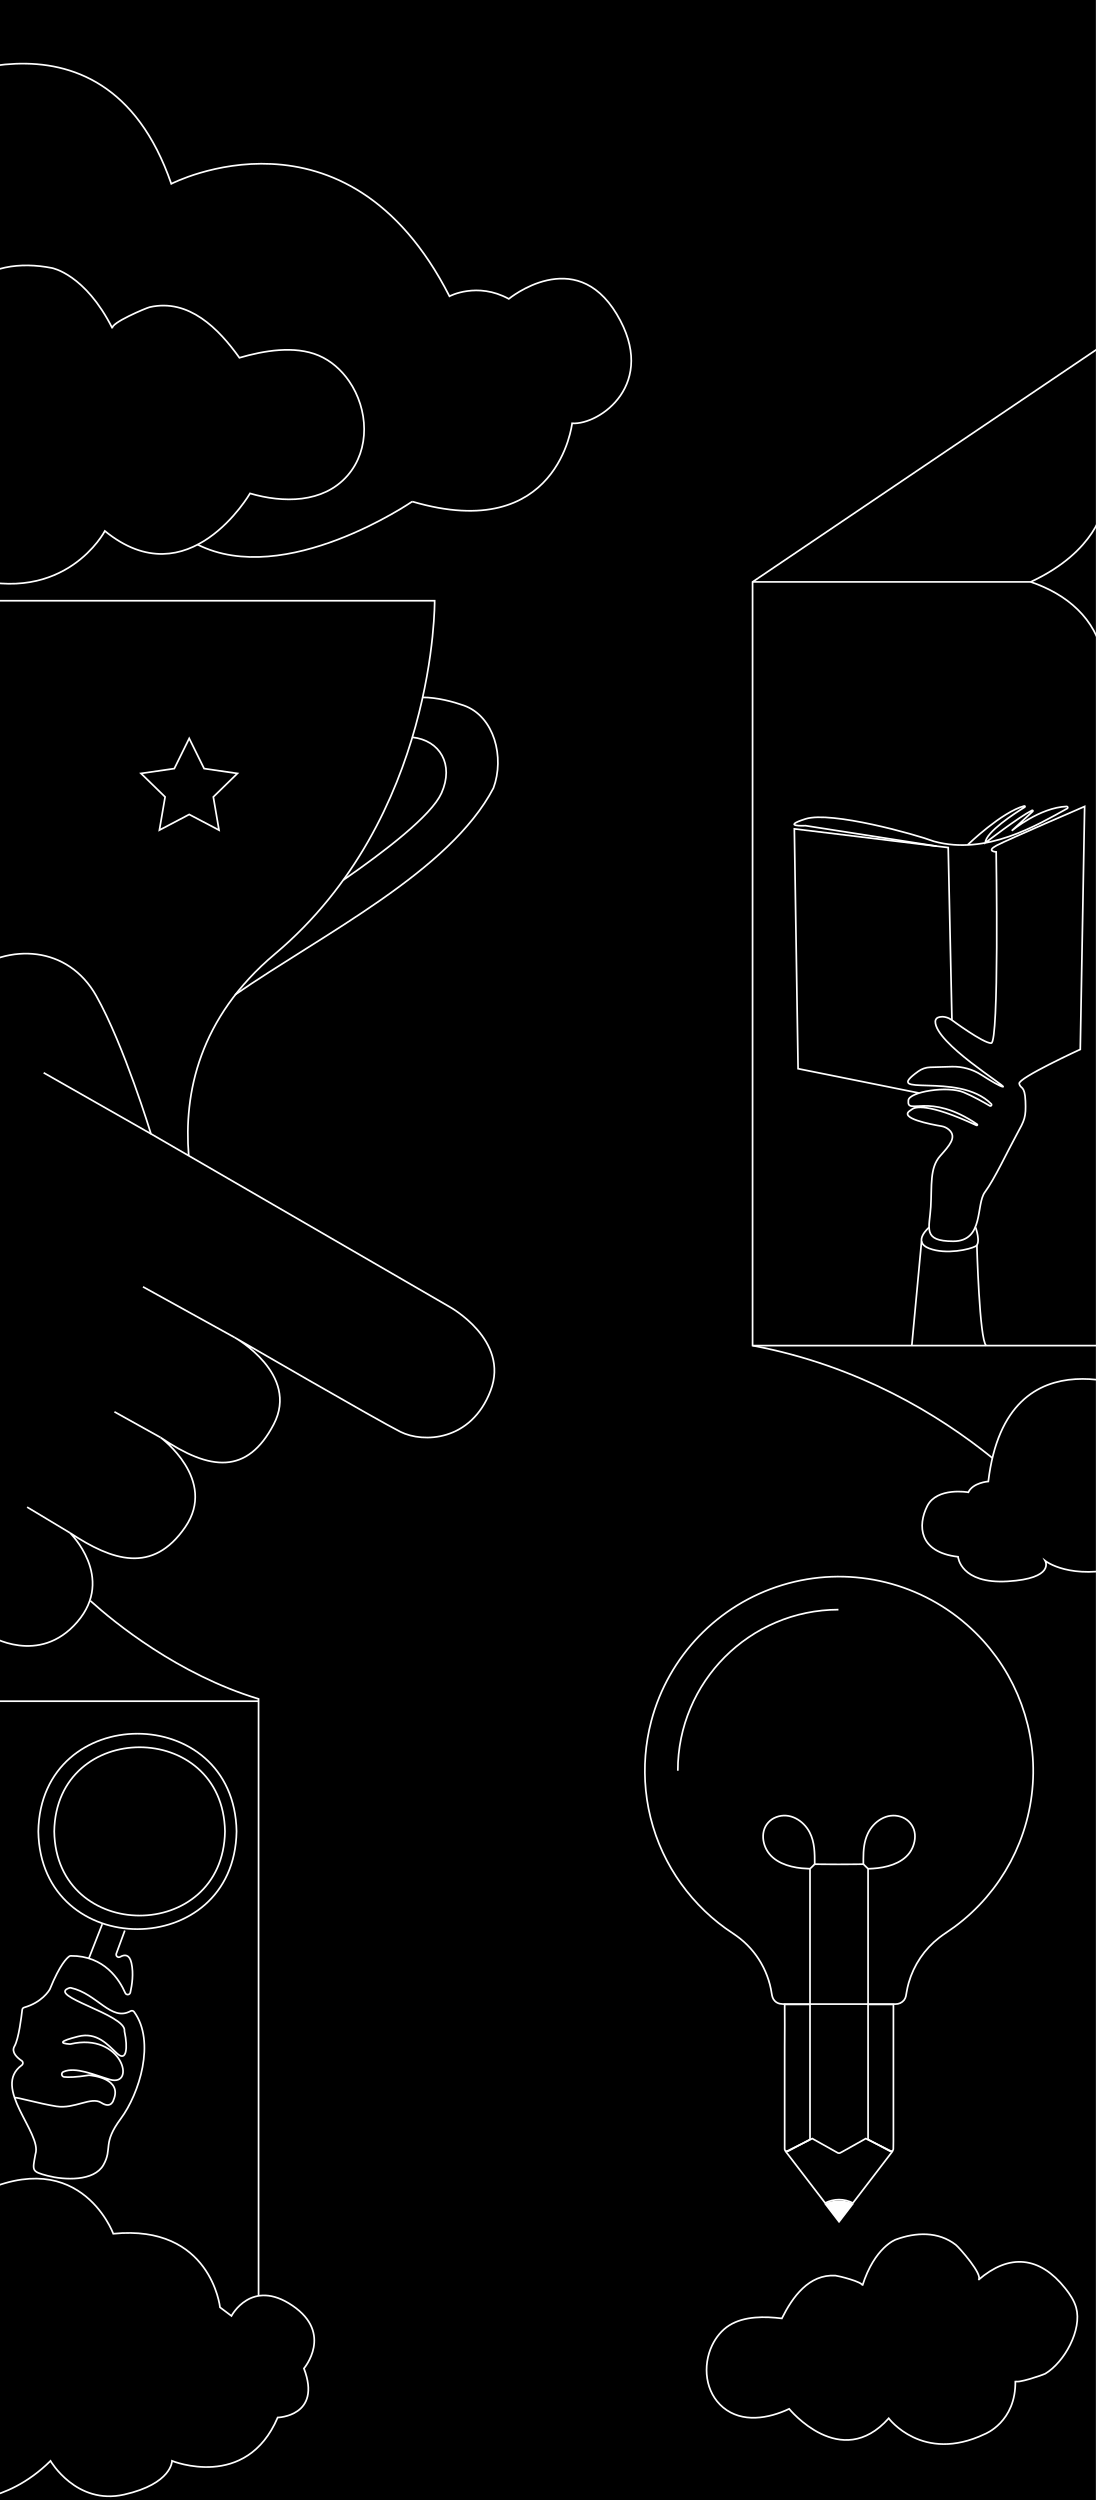
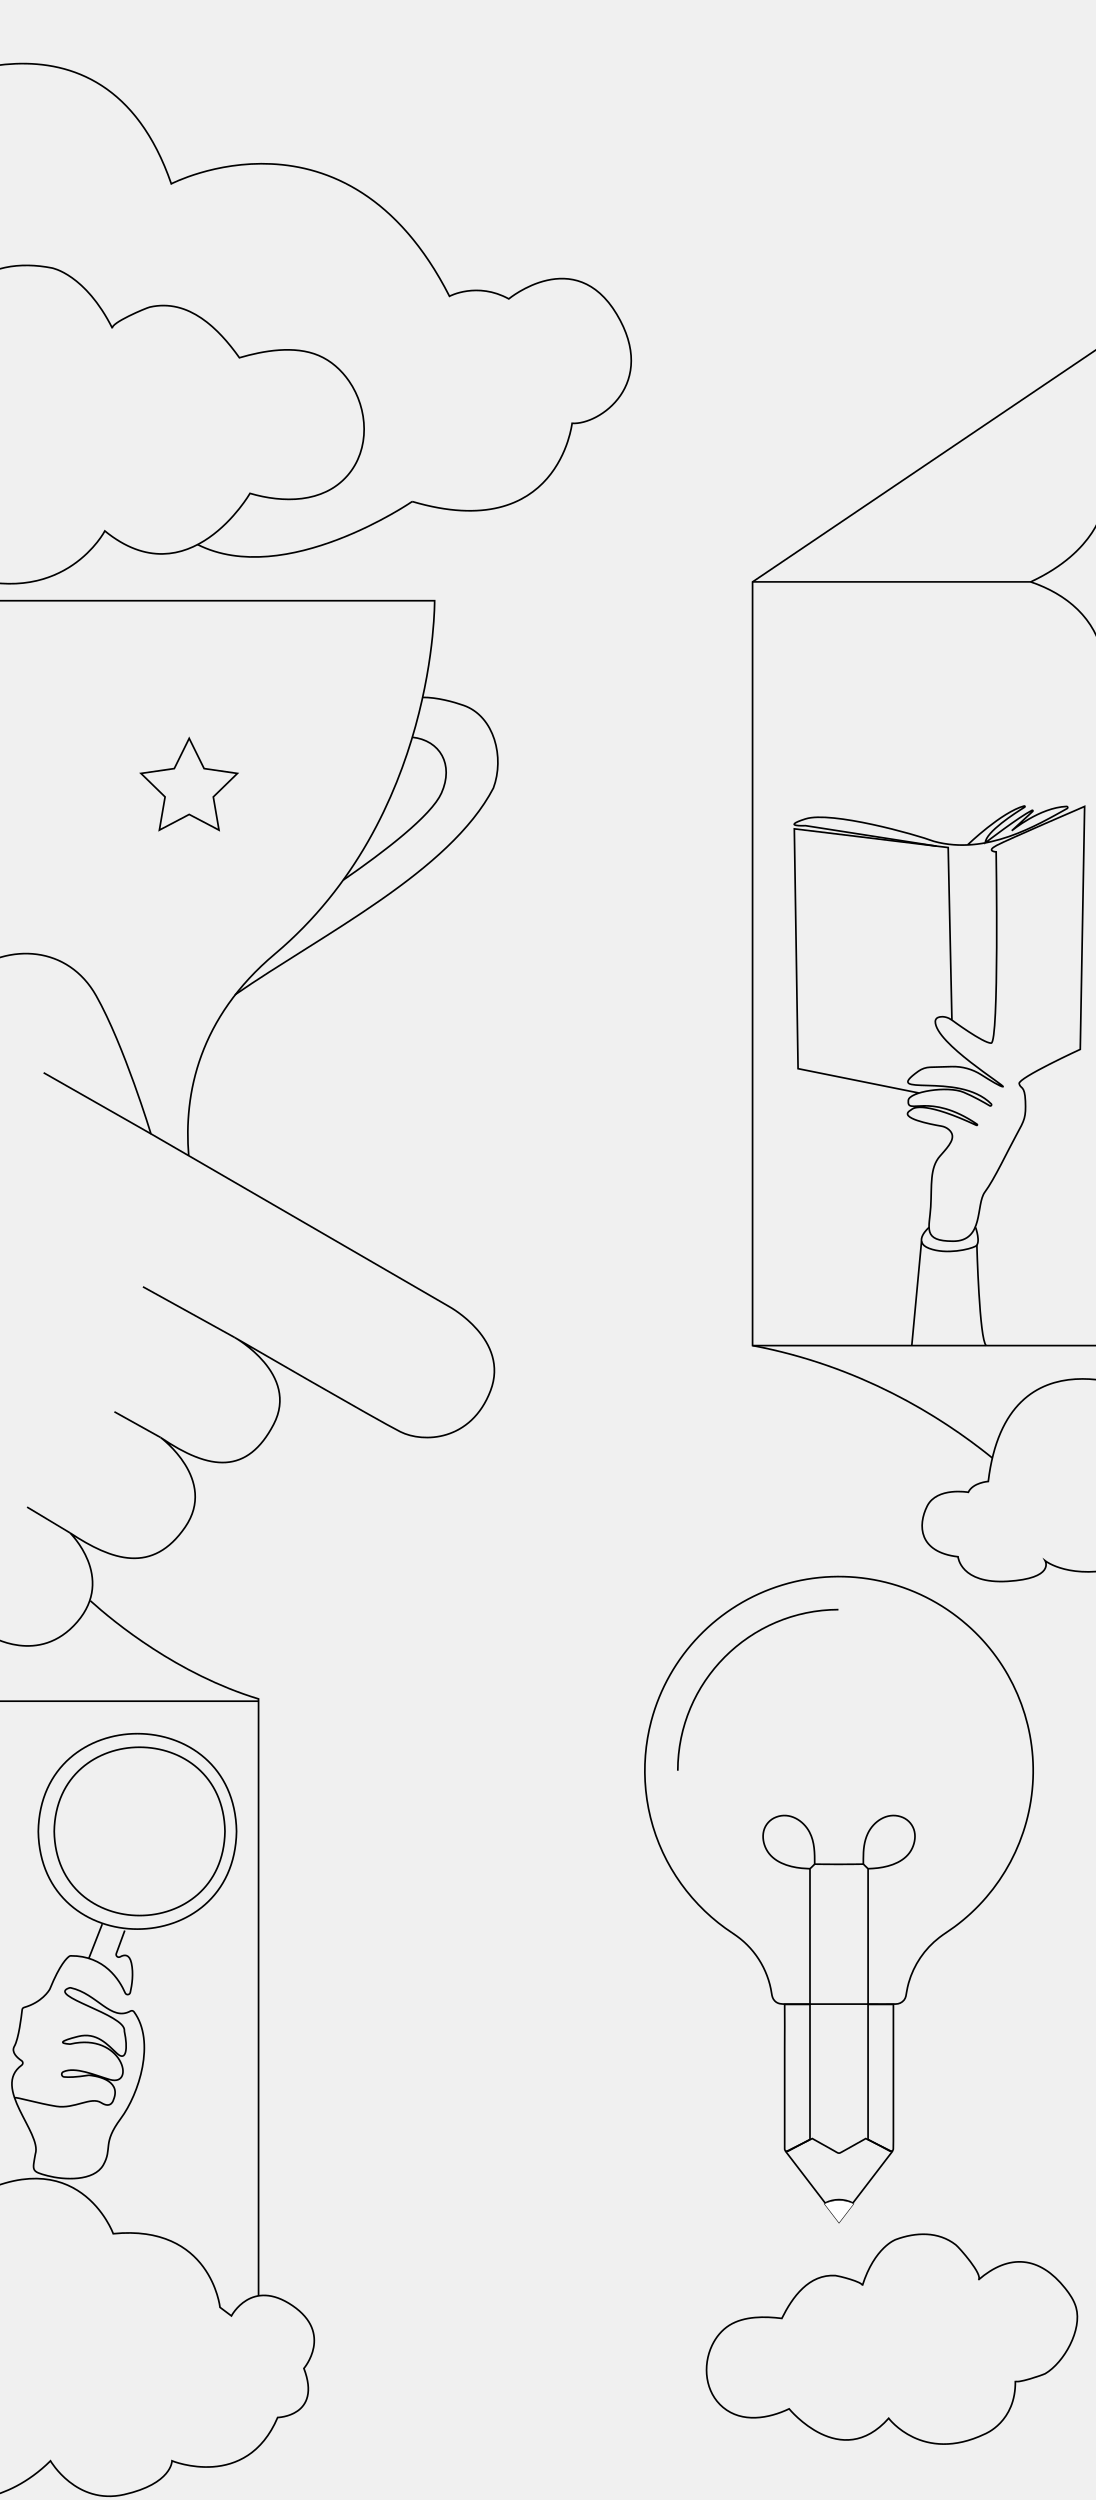
<svg xmlns="http://www.w3.org/2000/svg" id="Layer_1" data-name="Layer 1" viewBox="0 0 1920 4380">
  <defs>
-     <style>.cls-1{fill:none;stroke:#fff;stroke-miterlimit:10;stroke-width:3px;}.cls-2{fill:#fff;}</style>
+     <style>.cls-1{fill:none;stroke-width:3px;}.cls-1,.cls-2{stroke:#000;stroke-miterlimit:10;}.cls-2{fill:#fff;}</style>
  </defs>
-   <rect width="1920" height="4380" />
-   <path class="cls-1" d="M1738.668,2554.434c-93.26-75.461-234.5-161.864-420.168-196.934v-1338l712-481,83,2096-93.192,20.025" />
-   <path class="cls-1" d="M158.25,2804.533C200,2842.259,311.232,2933.488,453,2976.5V4022.357" />
-   <path class="cls-1" d="M345.951,954C499.688,1031.43,722.2,878.7,722.2,878.7" />
-   <path class="cls-1" d="M722.2,878.7c256.449,75.572,280.148-137.023,280.148-137.023,48.2,3.178,151.509-69.182,78.115-191.351s-189.044-26.7-189.044-26.7c-55.521-30.43-103.93-4.573-103.93-4.573C606.443,163.668,300.112,322.032,300.112,322.032,179.6-27.085-155.329,163.283-155.329,163.283S-429.75,97.988-285.634,609.83" />
-   <path class="cls-1" d="M-230,2170.394l-93.5-10.894,299-1107H761.511s3.989,380-280.011,619c-132.822,111.776-159.78,244.113-150.844,353.33" />
-   <path class="cls-1" d="M-133.5,2010.5s0-246,75-303,178-50,227,37,96,242,96,242l523,303s106,58,72,147-118,92-158,72-290-165-290-165,114,64,68,152-110.979,82.188-197.989,23.094c0,0,99.989,73.906,42.989,156.906s-128,59-202,10c0,0,80,78,13,156s-154,24-154,24l-287-570Z" />
+   <path class="cls-1" d="M1738.67,2554.43c-93.26-75.46-234.51-161.86-420.17-196.93v-1338l712-481,83,2096-93.19,20" />
+   <path class="cls-1" d="M158.25,2804.53c41.75,37.73,153,129,294.75,172V4022.36" />
+   <path class="cls-1" d="M346,954c153.74,77.43,376.25-75.3,376.25-75.3" />
+   <path class="cls-1" d="M722.2,878.7c256.45,75.58,280.15-137,280.15-137,48.2,3.18,151.51-69.18,78.11-191.35s-189-26.7-189-26.7c-55.52-30.43-103.93-4.58-103.93-4.58-181-355.38-487.38-197-487.38-197C179.6-27.08-155.33,163.28-155.33,163.28S-429.75,98-285.63,609.83" />
+   <path class="cls-1" d="M-230,2170.39l-93.5-10.89,299-1107h786s4,380-280,619c-132.82,111.78-159.78,244.11-150.84,353.33" />
+   <path class="cls-1" d="M-133.5,2010.5s0-246,75-303,178-50,227,37,96,242,96,242l523,303s106,58,72,147-118,92-158,72-290-165-290-165,114,64,68,152-111,82.19-198,23.09c0,0,100,73.91,43,156.91s-128,59-202,10c0,0,80,78,13,156s-154,24-154,24l-287-570Z" />
  <line class="cls-1" x1="76.5" y1="1879.5" x2="264.5" y2="1986.5" />
  <line class="cls-1" x1="250.5" y1="2254.5" x2="411.5" y2="2343.5" />
-   <line class="cls-1" x1="200.5" y1="2473.5" x2="281.511" y2="2518.594" />
+   <line class="cls-1" x1="200.5" y1="2473.5" x2="281.51" y2="2518.59" />
  <line class="cls-1" x1="47.5" y1="2640.5" x2="122.5" y2="2685.5" />
-   <path class="cls-1" d="M-75.426,4380S8.5,4390.5,88.5,4311.5c0,0,45,78,129,59s83.926-59,83.926-59,130.074,53,185.074-76c0,0,78-2,46-86,0,0,52-61-20-110s-107,18-107,18l-20-15s-16-146-187-129c0,0-62-169-256-60S-75.426,4380-75.426,4380Z" />
+   <path class="cls-1" d="M-75.43,4380S8.5,4390.5,88.5,4311.5c0,0,45,78,129,59s83.93-59,83.93-59,130.07,53,185.07-76c0,0,78-2,46-86,0,0,52-61-20-110s-107,18-107,18l-20-15s-16-146-187-129c0,0-62-169-256-60S-75.43,4380-75.43,4380Z" />
  <line class="cls-1" x1="-136.5" y1="2980.5" x2="453" y2="2980.5" />
-   <path class="cls-1" d="M2012.5,2442.5s-248-121-281,153c0,0-27,2-35,19,0,0-54.979-9.681-71.989,24.16s-15.011,80.84,53.989,88.84c0,0,4,48,87,43s65.819-35.794,65.819-35.794S1875.5,2769.5,1967.5,2745.5,2012.5,2442.5,2012.5,2442.5Z" />
-   <line class="cls-1" x1="1318.5" y1="2357.5" x2="1946.702" y2="2357.5" />
-   <path class="cls-1" d="M1932.915,888.5s-10.883,77-127.149,131H1318.5" />
-   <path class="cls-1" d="M1932.915,1151.574c-12.891-68.262-64.209-110.769-127.149-132.074" />
-   <path class="cls-1" d="M394.172,3208.633c-3.358-196.61-295.813-196.579-299.142.007C98.388,3405.244,390.842,3405.213,394.172,3208.633Z" />
-   <path class="cls-1" d="M414.452,3208.633c-3.9-228.268-343.443-228.232-347.308.008C71.042,3436.9,410.587,3436.866,414.452,3208.633Z" />
-   <path class="cls-1" d="M218.643,3382.288l-14.844,40.43a4.7,4.7,0,0,0,6.694,5.743c7.551-4.313,16.3-5.036,19.8,10.866,4.032,18.3,1.049,38.445-1.967,51.585a4.706,4.706,0,0,1-8.905.8c-9.823-22.565-36.256-65.4-95.28-65.069a4.7,4.7,0,0,0-2.609.8c-4.01,2.715-16.484,14.055-34,57.26a4.473,4.473,0,0,1-.253.527c-1.46,2.571-13.911,23.032-44.967,31.874a4.69,4.69,0,0,0-3.387,4c-1.265,11.523-6.061,51.059-13.608,64-6.082,10.426,5.106,20.256,12.746,25.409a4.708,4.708,0,0,1,.062,7.713c-53.3,38.853,35.75,118.557,24.038,155.483a4.1,4.1,0,0,0-.132.535c-5.041,28.887-7.469,30.17,21.593,37.752,29.154,7.605,81.123,10.14,97.6-19.014s-2.535-36.759,30.422-81.123c32.24-43.4,61.461-134.964,23.249-187.16a4.678,4.678,0,0,0-6.031-1.328c-34.118,18.983-58.437-30.336-104.712-40.674a4.854,4.854,0,0,0-2.573.152c-41.611,13.767,99.053,46.536,96.489,74.962a4.519,4.519,0,0,0,.056,1.344c6.157,28.87,3.536,53.719-12.816,38.625-16.478-15.211-35.466-38.242-68.435-29.895-32.559,8.243-32.964,12.054-14.656,13.368a4.71,4.71,0,0,0,1.38-.11c90.634-20.864,115.718,75.7,69.036,62.271-26.478-7.725-60.638-23.129-81.585-13.621a4.717,4.717,0,0,0,1.4,9.012c7.466.786,20.453.6,42.881-2.913a4.706,4.706,0,0,1,1.112-.042c6.033.511,58.063,6.018,42.532,43.053,0,0-3.8,16.478-21.548,5.07s-46.9,11.408-78.588,6.338-69.715-16.478-73.518-15.211" />
-   <line class="cls-1" x1="179.203" y1="3371.033" x2="155.655" y2="3431.088" />
-   <path class="cls-1" d="M1667.81,1787.247l-5.457-3.274c-8.957-3.838-15.288-2.8-19-1.286a7.621,7.621,0,0,0-4.667,7.012c-.281,38.013,125.941,114.327,118.613,114.327-4.237,0-22.572-11.077-38.065-20.944a91.228,91.228,0,0,0-51.58-14.268l-37.917,1.068a37.353,37.353,0,0,0-20.7,6.978c-67.866,48.67,69.506-1.037,127.622,57.218a2.125,2.125,0,0,1-2.581,3.334c-10.827-6.458-28.16-16.212-45.535-23.563-28.376-12-96.042-1.091-97.134,14.188-2.722,27.439,35.473-16.1,120.58,41.716a1.111,1.111,0,0,1-1.1,1.923c-86.755-40.543-108.449-31.8-112.972-28.318a34.016,34.016,0,0,1-2.934,2.105c-21.906,13.4,35.738,24.425,54.232,27.534a26.638,26.638,0,0,1,13.446,6.306c14.369,12.924.642,27.747-15.593,46.054-18.554,20.922-14.188,52.2-16.371,89.308s-15.279,60.027,39.29,60.027,39.291-64.392,55.661-86.22,40.382-73.124,55.116-99.9,16.916-31.069,15.825-59.446-8.731-20.736-10.914-30.559,106.956-60.026,106.956-60.026l7.64-425.643s-134.241,57.844-153.946,68.247-1.032,11.424-1.032,11.424,5.457,335.058-8.731,335.058-68.757-40.382-68.757-40.382l-6.549-302.315-269.574-32.742,6.549,420.186,211.73,42.564" />
-   <path class="cls-1" d="M1695.6,1479.911s59.308-57.214,98.957-67.868a1.113,1.113,0,0,1,.863,2.024c-17.2,10.594-68.583,43.778-69.12,62.528,0,0,58.808-45.279,81.912-56.908a1.112,1.112,0,0,1,1.244,1.816l-36.872,33.961s48.725-40.717,96.29-42.576a1.907,1.907,0,0,1,1.026,3.547c-52.377,28.969-141.866,82.886-233.739,57.584-31.651-12.007-180.081-53.479-224.828-39.291s0,11.862,0,11.862l229.562,35.868" />
-   <path class="cls-1" d="M1627.8,2150.361s-30.186,25.306,0,36.824,71.658,1.7,81.481-3.762,0-33.062,0-33.062" />
-   <line class="cls-1" x1="1597.473" y1="2357.5" x2="1614.579" y2="2174.692" />
-   <path class="cls-1" d="M1711.465,2181.24s4.459,166.983,16.418,176.26" />
-   <polygon class="cls-1" points="331.5 1293.662 357.609 1346.564 415.99 1355.048 373.745 1396.226 383.717 1454.371 331.5 1426.919 279.283 1454.371 289.255 1396.226 247.01 1355.048 305.391 1346.564 331.5 1293.662" />
-   <path class="cls-1" d="M411.5,1742.987c154.275-106.644,376.55-216.062,453.005-362.307,19.865-53.5,1.84-125.554-51.909-144.711-17.489-6.233-47.387-14.367-72.078-14.138" />
-   <path class="cls-1" d="M722.066,1291.668c49.081,5.267,73.7,47.908,51.434,97.832-17.43,39.085-99.024,101.883-172.139,152.441" />
-   <path class="cls-1" d="M1516.855,3746.791l-17.532,9.832-24.269,13.61c-2.354,1.32-4.324,2.884-7.153,1.665a57.2,57.2,0,0,1-5.082-2.851l-39.686-22.256-4.371,2.175q-20.943,10.422-41.883,20.846l1.806,2.358,11.557,15.089,33.825,44.162,21.634,28.247a52.947,52.947,0,0,1,48.585,0l30.367-39.648,31.471-41.089q3.492-4.56,6.985-9.119l-2.375-1.182Z" />
-   <path class="cls-2" d="M1444.034,3861.107l25.96,33.893,25.96-33.893A60.26,60.26,0,0,0,1444.034,3861.107Z" />
-   <path class="cls-1" d="M1416.007,3749.991c1.039-.556,2.075-1.169,3.125-1.742v-236.5h-42.914q-.729,0-1.453-.008c.373,25.273-.042,50.593-.042,75.865v177.372a4.248,4.248,0,0,0,6.251,3.745l8.093-4.328Z" />
-   <path class="cls-1" d="M1694.165,2846.681a340.157,340.157,0,0,0-553.1,168.492,343.694,343.694,0,0,0-9.59,121.347,338.166,338.166,0,0,0,37.028,123.567,343.114,343.114,0,0,0,77.932,98.694q11.7,10.224,24.3,19.342c8.7,6.286,17.913,11.835,26.3,18.554a151.051,151.051,0,0,1,40.393,50.017,154.041,154.041,0,0,1,11.368,30.145,147.92,147.92,0,0,1,3.182,15.684c.747,5.068,1.866,9.575,5.617,13.31,5.531,5.505,12.269,5.336,19.327,5.336h42.207V3274.1c-4.838-.172-9.667-.452-14.464-.931-23.595-2.358-50.478-10.821-62.132-33.389-5.015-9.713-7.073-21.256-4.419-31.972a35.077,35.077,0,0,1,21.88-24.229c23.409-9.005,47.533,5.724,58.408,26.515,9.149,17.492,8.986,36.82,8.978,55.94,4.867.077,9.732.1,14.573.163q27.081.348,54.168.023c5.476-.064,10.978-.089,16.481-.184v-9.506c0-15.2,1.258-30.145,7.818-44.1,10.067-21.418,33.713-37.325,57.71-29.513a35.4,35.4,0,0,1,22.957,22.216c3.649,10.752,1.906,22.766-2.783,32.9-10.621,22.946-36.916,31.993-60.274,34.835-5.684.691-11.424,1.047-17.177,1.243v237.067h1.464c15.567,0,31.149.206,46.714,0a18.81,18.81,0,0,0,14.966-7.1c3.277-4.245,3.61-9.277,4.468-14.368a147.239,147.239,0,0,1,3.526-15.666,153.8,153.8,0,0,1,53.816-79.508c8.468-6.561,17.658-12.121,26.279-18.48a339.949,339.949,0,0,0,22.076-529.369Z" />
-   <path class="cls-1" d="M1187.553,3102.328a282.224,282.224,0,0,1,281.4-282.241" />
-   <path class="cls-1" d="M1520.856,3511.752v236.557c1.879.992,3.747,2.014,5.619,3.016l32.372,17.312a4.246,4.246,0,0,0,6.247-3.7c.057-4.426.171-8.854.171-13.242V3511.787c-3.39.006-6.78-.035-10.168-.035Z" />
-   <line class="cls-1" x1="1419.132" y1="3511.169" x2="1520.856" y2="3511.169" />
-   <line class="cls-1" x1="1427.383" y1="3266.029" x2="1419.132" y2="3274.095" />
-   <line class="cls-1" x1="1512.605" y1="3266.031" x2="1520.856" y2="3274.102" />
-   <path class="cls-1" d="M419.707,626.745c42.368-12.338,96.338-21.834,138.729-3.848,21.625,9.175,39.807,25.5,53.139,44.847,33.788,49.018,37.623,119.373-2.844,165.646-42.623,48.74-113.208,47.932-170.676,31.084,0,0-107.71,185.5-254.316,65.823,0,0-68.814,131.645-242.347,80.782,0,0-86.76-17.95-101.725-125.649,1.356,9.757-75.76-4.088-80.158-5.81-54.138-21.193-114.933-98.772-107.843-158.786,2.291-19.392,10.655-37.551,20.317-54.52,52.64-93.621,130.459-114.5,221.813-57.736-16.212-9.738,36.67-92.64,43.956-100.44,39.778-42.584,98.342-49.4,153.237-38.6,0,0,58.216,10.449,106.057,105.9-4.6-9.182,59.293-35.994,65.409-37.369,68.468-15.4,120.694,37.809,157.028,88.74Z" />
-   <path class="cls-1" d="M1369.652,4061.848c-29.2-3.662-65.746-4.229-91.769,12.082-13.275,8.321-23.528,20.992-30.27,35.134-17.088,35.843-12.2,82.58,19.325,108.791,33.206,27.608,79.606,19.638,115.678,2.488,0,0,90.48,110.817,174.421,16.553,0,0,59.19,79.448,168.114,27.667,0,0,55.247-20.963,53.754-93.467.136,6.568,49.463-10.675,52.178-12.272,33.421-19.661,65.285-77.158,54.293-115.935-3.552-12.53-10.974-23.607-19.125-33.765-44.531-56.109-97.981-61.66-152.163-14.652,9.651-8.121-33.911-57.147-39.531-61.516-30.684-23.853-69.97-22.171-104.985-9.275,0,0-37.238,13.015-58.688,80.918,2.063-6.532-42.841-17.458-47.014-17.719-46.713-2.925-75.5,37.617-94.064,74.987Z" />
+   <path class="cls-1" d="M2012.5,2442.5s-248-121-281,153c0,0-27,2-35,19,0,0-55-9.68-72,24.16s-15,80.84,54,88.84c0,0,4,48,87,43s65.82-35.79,65.82-35.79,44.18,34.79,136.18,10.79S2012.5,2442.5,2012.5,2442.5Z" />
+   <line class="cls-1" x1="1318.5" y1="2357.5" x2="1946.7" y2="2357.5" />
+   <path class="cls-1" d="M1932.91,888.5s-10.88,77-127.14,131H1318.5" />
+   <path class="cls-1" d="M1932.91,1151.57c-12.89-68.26-64.2-110.76-127.14-132.07" />
+   <path class="cls-1" d="M394.17,3208.63c-3.36-196.61-295.81-196.58-299.14,0C98.39,3405.24,390.84,3405.21,394.17,3208.63Z" />
+   <path class="cls-1" d="M414.45,3208.63c-3.9-228.26-343.44-228.23-347.31,0C71,3436.9,410.59,3436.87,414.45,3208.63Z" />
+   <path class="cls-1" d="M218.64,3382.29l-14.84,40.43a4.7,4.7,0,0,0,6.69,5.74c7.55-4.31,16.3-5,19.8,10.87,4,18.3,1.05,38.44-2,51.58a4.71,4.71,0,0,1-8.91.8c-9.82-22.57-36.25-65.4-95.28-65.07a4.67,4.67,0,0,0-2.61.8c-4,2.71-16.48,14-34,57.26a5.12,5.12,0,0,1-.25.53c-1.46,2.57-13.91,23-45,31.87a4.69,4.69,0,0,0-3.39,4c-1.26,11.52-6.06,51.06-13.61,64-6.08,10.42,5.11,20.25,12.75,25.4a4.72,4.72,0,0,1,.06,7.72c-53.3,38.85,35.75,118.55,24,155.48a4.72,4.72,0,0,0-.13.54c-5,28.88-7.47,30.17,21.59,37.75s81.13,10.14,97.6-19-2.53-36.76,30.42-81.12c32.25-43.4,61.47-135,23.25-187.16a4.68,4.68,0,0,0-6-1.33c-34.12,19-58.43-30.33-104.71-40.67a4.88,4.88,0,0,0-2.57.15c-41.61,13.77,99.05,46.54,96.49,75a4.69,4.69,0,0,0,.05,1.35c6.16,28.87,3.54,53.72-12.81,38.62s-35.47-38.24-68.44-29.89c-32.56,8.24-33,12-14.65,13.36a4.3,4.3,0,0,0,1.38-.11c90.63-20.86,115.71,75.71,69,62.28-26.48-7.73-60.64-23.13-81.58-13.63a4.72,4.72,0,0,0,1.39,9c7.47.78,20.46.59,42.89-2.92a5.14,5.14,0,0,1,1.11,0c6,.51,58.06,6,42.53,43,0,0-3.8,16.48-21.55,5.07s-46.9,11.41-78.59,6.34-69.71-16.48-73.52-15.21" />
+   <line class="cls-1" x1="179.2" y1="3371.03" x2="155.66" y2="3431.09" />
+   <path class="cls-1" d="M1667.81,1787.25l-5.46-3.28c-8.95-3.84-15.29-2.8-19-1.28a7.61,7.61,0,0,0-4.67,7c-.28,38,125.94,114.33,118.61,114.33-4.23,0-22.57-11.08-38.06-21a91.28,91.28,0,0,0-51.58-14.27l-37.92,1.07a37.32,37.32,0,0,0-20.7,7c-67.87,48.67,69.51-1,127.62,57.22a2.12,2.12,0,0,1-2.58,3.33c-10.83-6.46-28.16-16.21-45.53-23.56-28.38-12-96-1.09-97.14,14.19-2.72,27.44,35.47-16.1,120.58,41.71a1.11,1.11,0,0,1-1.1,1.93c-86.75-40.55-108.45-31.8-113-28.32a35.51,35.51,0,0,1-2.93,2.1c-21.91,13.4,35.74,24.43,54.23,27.54a26.62,26.62,0,0,1,13.45,6.3c14.37,12.93.64,27.75-15.6,46.06-18.55,20.92-14.18,52.2-16.37,89.31s-15.28,60,39.29,60,39.29-64.39,55.66-86.22,40.38-73.12,55.12-99.9,16.92-31.07,15.82-59.44-8.73-20.74-10.91-30.56,107-60,107-60l7.64-425.64s-134.25,57.84-154,68.25-1,11.42-1,11.42,5.46,335.06-8.73,335.06-68.76-40.38-68.76-40.38l-6.55-302.32-269.57-32.74,6.55,420.19L1610,1914.94" />
+   <path class="cls-1" d="M1695.6,1479.91s59.31-57.21,99-67.87a1.12,1.12,0,0,1,.86,2c-17.2,10.59-68.58,43.77-69.12,62.53,0,0,58.81-45.28,81.91-56.91a1.11,1.11,0,0,1,1.25,1.81l-36.88,34s48.73-40.71,96.29-42.57a1.9,1.9,0,0,1,1,3.54c-52.38,29-141.87,82.89-233.74,57.59-31.65-12-180.08-53.48-224.83-39.29s0,11.86,0,11.86l229.56,35.87" />
+   <path class="cls-1" d="M1627.8,2150.36s-30.18,25.31,0,36.82,71.66,1.7,81.48-3.76,0-33.06,0-33.06" />
+   <line class="cls-1" x1="1597.47" y1="2357.5" x2="1614.58" y2="2174.69" />
+   <path class="cls-1" d="M1711.47,2181.24s4.45,167,16.41,176.26" />
+   <polygon class="cls-1" points="331.5 1293.66 357.61 1346.56 415.99 1355.05 373.75 1396.23 383.72 1454.37 331.5 1426.92 279.28 1454.37 289.25 1396.23 247.01 1355.05 305.39 1346.56 331.5 1293.66" />
+   <path class="cls-1" d="M411.5,1743c154.27-106.65,376.55-216.06,453-362.31,19.87-53.5,1.84-125.55-51.91-144.71-17.48-6.23-47.38-14.37-72.07-14.14" />
+   <path class="cls-1" d="M722.07,1291.67c49.08,5.27,73.69,47.91,51.43,97.83-17.43,39.09-99,101.88-172.14,152.44" />
+   <path class="cls-1" d="M1516.86,3746.79l-17.54,9.83-24.27,13.61c-2.35,1.32-4.32,2.89-7.15,1.67-1.75-.76-3.42-1.92-5.08-2.85l-39.69-22.26-4.37,2.18-41.88,20.84,1.81,2.36,11.55,15.09,33.83,44.16,21.63,28.25a53,53,0,0,1,48.59,0l30.36-39.65,31.47-41.09,7-9.12-2.38-1.18Z" />
+   <path class="cls-2" d="M1444,3861.11q13,16.93,26,33.89l26-33.89A60.25,60.25,0,0,0,1444,3861.11Z" />
+   <path class="cls-1" d="M1416,3750c1-.55,2.07-1.17,3.12-1.74v-236.5h-44.36c.37,25.28,0,50.6,0,75.87V3765a4.25,4.25,0,0,0,6.25,3.75l8.1-4.33Z" />
+   <path class="cls-1" d="M1694.17,2846.68a340.14,340.14,0,0,0-553.1,168.49,343.46,343.46,0,0,0-9.59,121.35,338.13,338.13,0,0,0,37,123.57,343.16,343.16,0,0,0,77.94,98.69q11.7,10.23,24.3,19.34c8.7,6.29,17.91,11.84,26.3,18.56a151.09,151.09,0,0,1,40.39,50,154,154,0,0,1,11.37,30.15,149.1,149.1,0,0,1,3.18,15.68c.75,5.07,1.87,9.58,5.62,13.31,5.53,5.51,12.27,5.34,19.32,5.34h42.21V3274.1c-4.84-.18-9.66-.46-14.46-.94-23.6-2.35-50.48-10.82-62.13-33.39-5-9.71-7.08-21.25-4.42-32a35.06,35.06,0,0,1,21.88-24.23c23.41-9,47.53,5.73,58.4,26.52,9.15,17.49,9,36.82,9,55.94,4.87.08,9.74.1,14.58.16q27.07.34,54.16,0c5.48-.07,11-.09,16.48-.19v-9.5c0-15.2,1.26-30.15,7.82-44.11,10.07-21.41,33.72-37.32,57.71-29.51a35.39,35.39,0,0,1,23,22.22c3.65,10.75,1.91,22.76-2.78,32.89-10.62,22.95-36.92,32-60.28,34.84-5.68.69-11.42,1-17.17,1.24v237.07h1.46c15.57,0,31.15.21,46.71,0a18.84,18.84,0,0,0,15-7.1c3.28-4.24,3.61-9.28,4.47-14.37A149.49,149.49,0,0,1,1592,3474a153.84,153.84,0,0,1,53.82-79.51c8.47-6.56,17.66-12.12,26.28-18.48a340,340,0,0,0,22.08-529.37Z" />
+   <path class="cls-1" d="M1187.55,3102.33A282.22,282.22,0,0,1,1469,2820.09" />
+   <path class="cls-1" d="M1520.86,3511.75v236.56c1.88,1,3.74,2,5.61,3l32.38,17.32a4.24,4.24,0,0,0,6.24-3.7c.06-4.43.17-8.86.17-13.25v-239.9c-3.38,0-6.78,0-10.16,0Z" />
+   <line class="cls-1" x1="1419.13" y1="3511.17" x2="1520.86" y2="3511.17" />
+   <line class="cls-1" x1="1427.38" y1="3266.03" x2="1419.13" y2="3274.1" />
+   <line class="cls-1" x1="1512.6" y1="3266.03" x2="1520.86" y2="3274.1" />
+   <path class="cls-1" d="M419.71,626.74c42.37-12.33,96.33-21.83,138.73-3.84,21.62,9.17,39.8,25.5,53.13,44.84,33.79,49,37.63,119.38-2.84,165.65-42.62,48.74-113.21,47.93-170.68,31.08,0,0-107.71,185.5-254.31,65.83,0,0-68.82,131.64-242.35,80.78,0,0-86.76-18-101.72-125.65,1.35,9.76-75.76-4.09-80.16-5.81-54.14-21.19-114.93-98.77-107.84-158.79,2.29-19.39,10.65-37.55,20.31-54.52,52.64-93.62,130.46-114.5,221.82-57.73-16.22-9.74,36.67-92.64,44-100.44,39.78-42.59,98.34-49.4,153.24-38.6,0,0,58.21,10.45,106.06,105.9-4.61-9.18,59.29-36,65.41-37.37,68.46-15.4,120.69,37.81,157,88.74Z" />
+   <path class="cls-1" d="M1369.65,4061.85c-29.2-3.66-65.74-4.23-91.77,12.08-13.27,8.32-23.53,21-30.27,35.13-17.08,35.85-12.2,82.58,19.33,108.79,33.2,27.61,79.6,19.64,115.68,2.49,0,0,90.48,110.82,174.42,16.56,0,0,59.19,79.44,168.11,27.66,0,0,55.25-21,53.76-93.46.13,6.56,49.46-10.68,52.17-12.28,33.42-19.66,65.29-77.15,54.3-115.93-3.56-12.53-11-23.61-19.13-33.77-44.53-56.11-98-61.66-152.16-14.65,9.65-8.12-33.91-57.14-39.53-61.51-30.69-23.86-70-22.17-105-9.28,0,0-37.24,13-58.69,80.92,2.07-6.53-42.84-17.46-47-17.72-46.71-2.92-75.5,37.62-94.06,75Z" />
</svg>
